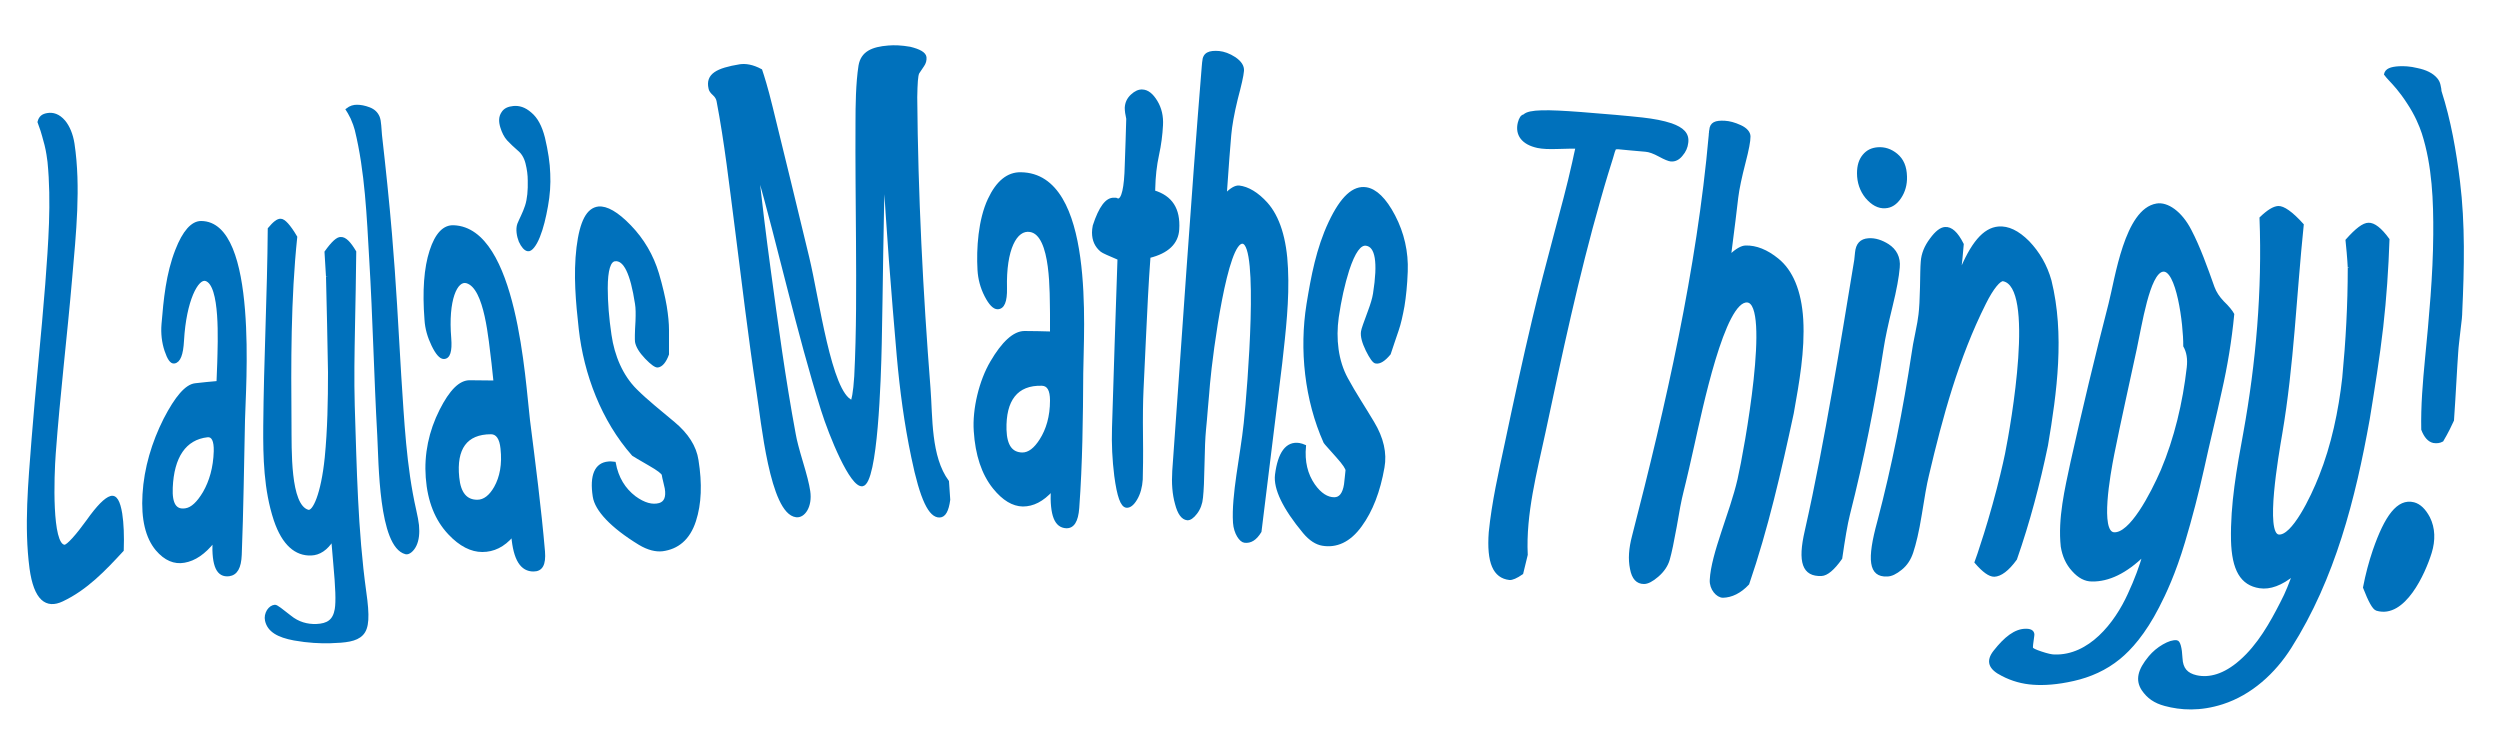
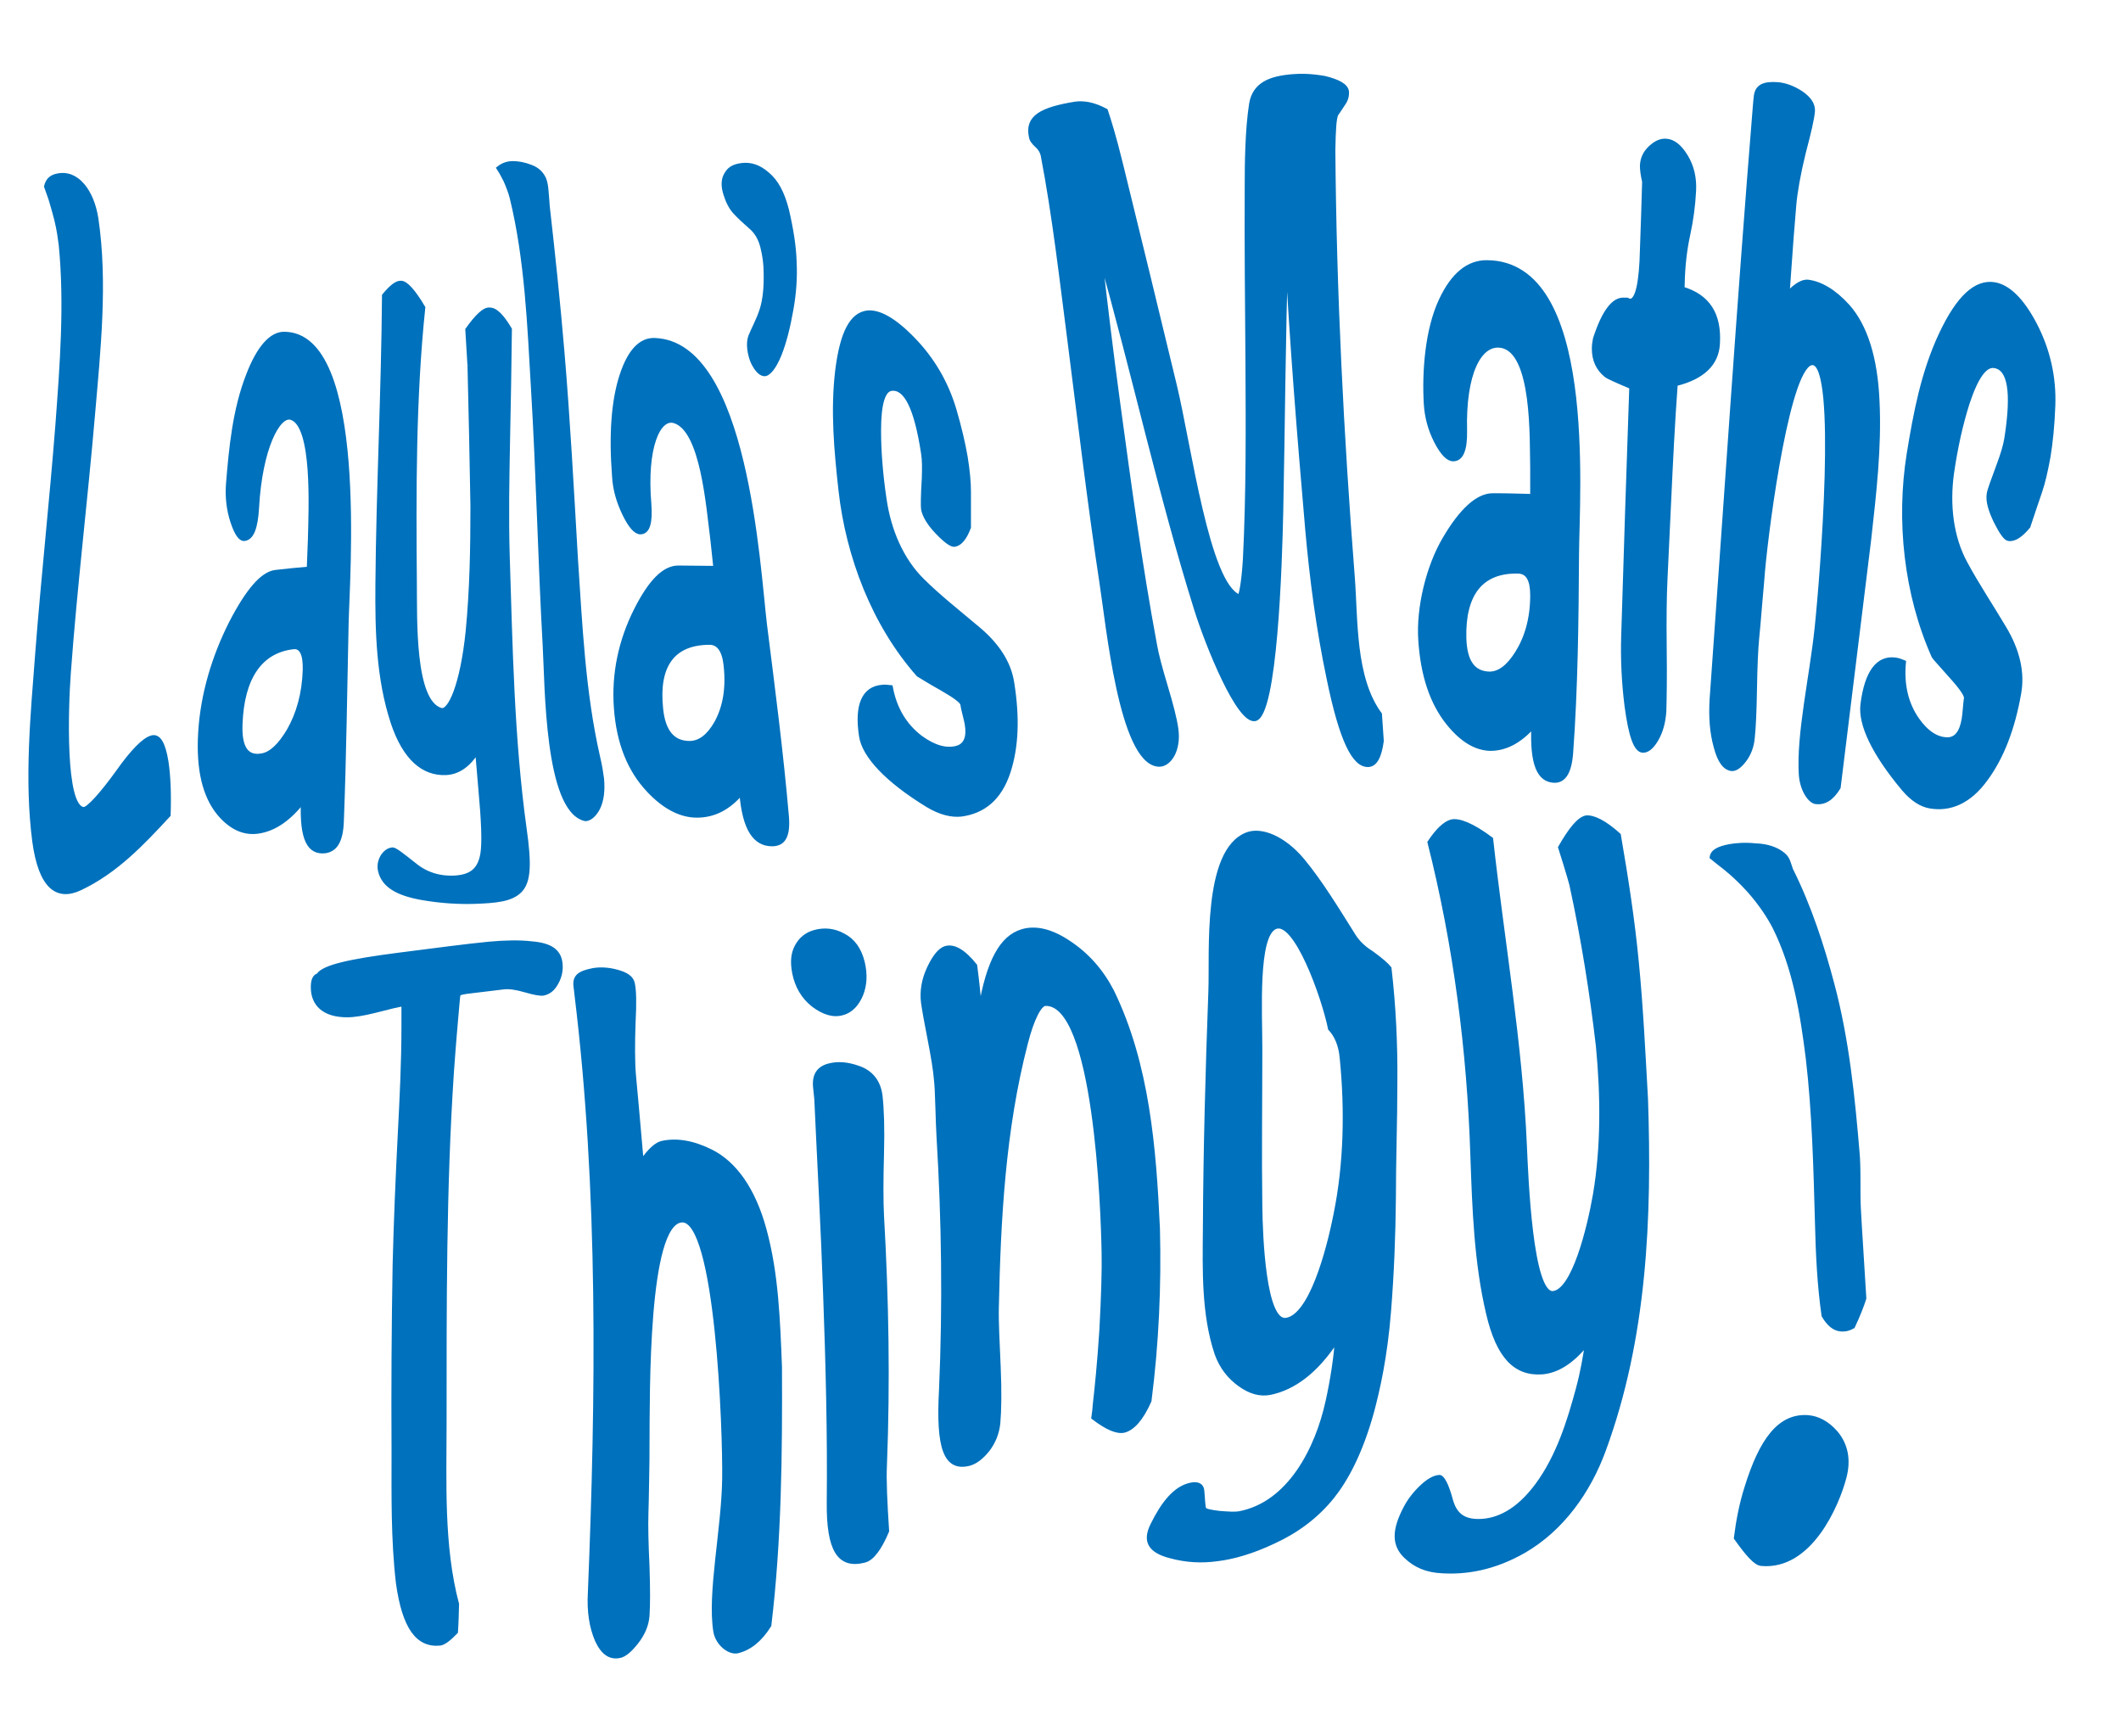
- <svg xmlns="http://www.w3.org/2000/svg" version="1.1" id="Layer_1" x="0px" y="0px" viewBox="0 0 1000 300" style="enable-background:new 0 0 1000 300;" xml:space="preserve">
+ <svg xmlns="http://www.w3.org/2000/svg" version="1.1" id="Layer_1" x="0px" y="0px" viewBox="0 0 578 473" style="enable-background:new 0 0 578 473;" xml:space="preserve">
  <g>
    <g>
-       <path style="fill:#0071BC;stroke:#0071BC;stroke-miterlimit:10;" d="M49,220.1c-7.2,7.8-14.4,15.4-24.1,20    c-6.3,3-10.9-0.3-12.6-12.8c-2.2-16.8-0.5-34.3,0.8-51.3c1.6-20.7,3.9-41.7,5.5-62.3c1.2-16.2,2.5-32.8,0.9-49    c-0.2-1.5-0.5-4-1.2-6.8c-0.7-2.8-1.3-4.6-1.6-5.7c-0.4-1.1-0.8-2.3-1.2-3.4c0.5-2,1.6-2.8,3.6-3.1c2-0.3,4.3,0.2,6.6,2.9    c1.7,2.1,3,5.1,3.6,8.9c2.6,17.4,0.6,36-0.9,53.4c-2,23.4-4.9,47.2-6.6,70.5c-0.7,9.3-1.6,36.6,4,37c1.2,0.1,5.1-4.3,9.2-10    c4.1-5.8,7.2-8.9,9.3-9.5c2-0.6,3.3,1.7,4.1,6.6C49,209.4,49.2,214.4,49,220.1z" />
-       <path style="fill:#0071BC;stroke:#0071BC;stroke-miterlimit:10;" d="M97.5,168.1c-0.4,17.8-0.6,36-1.3,53.8    c-0.2,5.2-1.7,7.7-4.6,8.1c-4.4,0.5-6.5-3.3-6.1-13.5c-3.8,4.8-7.7,7.4-11.8,8.1c-3.9,0.7-7.6-0.8-11-4.8    c-4-4.8-5.8-12.1-5.2-22.1c0.6-10.4,3.7-20.7,8.4-30c4.6-8.9,8.6-13.5,12.2-13.9s5.4-0.6,9-0.9c0.1-3.1,0.2-4.7,0.3-7.8    c0.2-8.5,1.3-31.3-5.1-33.2c-3.4-1-8.3,8.2-9.2,24.4c-0.3,5.5-1.4,8.3-3.4,8.6c-1.2,0.2-2.3-1.4-3.4-4.7    c-1.1-3.3-1.5-6.9-1.2-10.5c0.8-9.8,1.8-20.2,5.5-29.6c2.9-7.5,6.3-11.2,9.8-11.2C103,88.9,97.7,156,97.5,168.1z M86,180.5    c0.1-4.2-0.9-6.3-3-6.1c-9.1,1-13.9,8.4-14.4,20.7c-0.3,6.6,1.6,9.4,5.7,8.7c2.5-0.4,4.9-2.7,7.3-6.7    C84.2,192.6,85.8,187.1,86,180.5z" />
-       <path style="fill:#0071BC;stroke:#0071BC;stroke-miterlimit:10;" d="M142,100.7c-0.1,10-0.3,20.1-0.5,30.1    c-0.2,10.5-0.4,21-0.1,31.5c0.8,24.8,1.2,49.8,4.6,74.4c1.4,9.8,1.2,14.5-1.2,17c-2.4,2.5-6.6,2.9-12.7,3.1    c-4,0.1-8.8-0.1-14.4-1.1c-6.5-1.2-10.3-3.4-11.2-7.5c-0.3-1.4,0-2.7,0.7-3.9c0.8-1.2,1.7-1.8,2.8-1.9c0.7,0,2.7,1.6,6,4.2    c3.3,2.7,6.9,3.6,10.5,3.5c4.6-0.2,7.1-1.8,7.9-6.4c0.5-3.1,0.3-8.6-0.6-18.4c-0.3-3.6-0.6-6.9-0.8-9.4c-2.4,3.8-5.3,5.7-8.6,5.8    c-6,0.2-11.1-3.9-14.4-13.7c-4-12.1-4.3-25.1-4.2-37.6c0.2-25.8,1.6-52.6,1.8-78.9c2-2.4,3.5-3.6,4.7-3.5c1.3,0,3.4,2.2,6.1,6.8    c-2.6,24.8-2.5,50.4-2.3,75c0.1,9.9-0.6,32.4,7.1,34.6c2.3,0.7,5.7-6.7,7.2-21.4c1.1-11.3,1.3-22.7,1.3-34.1    c-0.2-12.8-0.5-25.6-0.8-38.3c0,0.2-0.2-3.2-0.6-9.8c2.7-3.8,4.7-5.6,6-5.5C138,95.2,139.8,97,142,100.7z" />
-       <path style="fill:#0071BC;stroke:#0071BC;stroke-miterlimit:10;" d="M167.1,210.1c0.3,3.2,0,5.9-1,8c-1,2.1-2.7,3.4-3.8,3.1    c-10.4-2.7-10.3-36.4-10.9-47.1c-1.3-23.2-1.8-47-3.2-70.2c-1-17.3-1.7-35.2-5.8-52c-0.3-1.2-0.9-2.9-1.7-4.7    c-0.9-1.8-1.5-2.8-1.9-3.4c1.4-1.1,2.7-1.4,4-1.4c1.4,0,3.1,0.3,4.9,1c1.8,0.7,3,1.8,3.7,3.5c0.3,0.8,0.5,1.9,0.6,3.3    c0.2,2.2,0.3,3.7,0.3,3.9c1.5,13.2,2.9,26.5,4,39.6c1.6,18.8,2.6,37.8,3.7,56.6c1.2,17.9,2,36.2,6,53.8    C166.6,206.6,166.9,208.6,167.1,210.1z" />
-       <path style="fill:#0071BC;stroke:#0071BC;stroke-miterlimit:10;" d="M211.5,168.1c2.2,17.4,4.5,35.1,6,52.5    c0.4,5.2-0.9,7.5-4.1,7.5c-4.7,0-7.6-4.1-8.4-13.9c-3.6,4.2-7.6,6.1-12.1,6.1c-4.3,0-8.8-2.2-13.2-6.9c-5.2-5.5-8.2-12.9-8.9-22.4    c-0.7-9.3,1.2-18.4,5.5-26.9c3.9-7.7,7.7-11.6,11.7-11.5c3.9,0,5.9,0.1,9.9,0.1c-0.3-3-0.5-4.5-0.8-7.5    c-1.2-9.2-2.7-30.2-10.4-32.4c-4.2-1.2-8,7.1-6.7,22.5c0.4,5.2-0.4,7.8-2.5,7.8c-1.3,0-2.8-1.7-4.4-5c-1.6-3.3-2.6-6.7-2.8-10.2    c-0.9-11.6-0.2-20.7,2-27.5c2.2-6.8,5.3-10,9.2-9.8C206.4,91.6,209.6,152.3,211.5,168.1z M200.7,179.4c-0.4-4.1-1.9-6.2-4.3-6.2    c-10,0-14.4,6.2-13.2,17.8c0.6,6.3,3.2,9.4,7.7,9.4c2.8,0,5.2-1.9,7.2-5.4C200.4,190.9,201.4,185.7,200.7,179.4z" />
-       <path style="fill:#0071BC;stroke:#0071BC;stroke-miterlimit:10;" d="M200.6,50.8c-0.7-2.3-0.6-4.1,0.4-5.6    c0.9-1.5,2.4-2.1,4.4-2.3c2.2-0.2,4.4,0.4,6.8,2.5c2.4,2,4.1,5.1,5.3,9.8c1.2,5.1,2,10.1,2.1,14.3c0.2,4.2-0.1,8.5-0.9,12.9    c-0.8,4.5-1.8,8.7-3.2,12.2c-1.4,3.5-3.1,5.6-4.3,5.4c-1.1-0.1-2.3-1.5-3.2-3.5c-0.8-2-1.3-4.8-0.6-6.8c0.7-1.8,2.2-4.5,3.1-7.3    c0.9-2.8,1.2-6.3,1.1-10.2c0-2.2-0.3-4.5-0.9-6.9c-0.6-2.4-1.7-4.2-3.3-5.5c-1.6-1.4-3-2.7-4.2-4    C202.1,54.6,201.2,52.8,200.6,50.8z" />
-       <path style="fill:#0071BC;stroke:#0071BC;stroke-miterlimit:10;" d="M278.9,184.1c1.5,9.4,1.2,17.4-1,24.2    c-2.4,7.4-7,10.9-12.9,11.7c-2.6,0.3-5.7-0.4-9.2-2.5c-11.3-6.9-17.4-13.6-18.2-18.9c-1.3-8.4,0.7-13.1,5.8-13.5    c0.7-0.1,1.5,0,2.4,0.1c1.1,6,3.9,10.5,8.1,13.7c3.7,2.7,7,3.6,9.9,2.8c2.3-0.7,3.2-2.8,2.6-6.4c-0.1-0.6-0.3-1.4-0.6-2.6    c-0.3-1.2-0.5-2.1-0.6-2.8c-0.1-0.7-1.9-2.1-5.4-4.1c-3.9-2.2-6.1-3.6-6.6-3.9c-12.2-13.8-19.2-32.4-21.2-50.3    c-1.2-10.8-2.2-21.7-0.9-32.6c1.3-10.5,4-15.4,8.3-15.9c3.2-0.3,7.4,2,12.6,7.4c5.2,5.4,8.9,11.7,11.1,19c1.5,5.1,2.5,9.5,3.1,13    c0.6,3.7,0.9,6.9,0.9,9.5c0,3.2,0,6.4,0,9.7c-1.1,3-2.5,4.6-4,4.8c-0.8,0.1-2.4-1-4.7-3.4c-2.3-2.4-3.6-4.6-3.9-6.4    c-0.1-0.8-0.1-3.6,0.2-8.3c0.1-2.8,0.1-5.1-0.2-6.9c-1.9-12.4-4.7-17.9-8.5-17.5c-2.2,0.2-3.4,3.9-3.4,11.3c0,5.7,0.5,12,1.5,18.7    c1.2,8.4,4.6,16.5,10.3,22.1c4.4,4.4,10,8.8,15.1,13.1C274.9,173.7,278.1,178.7,278.9,184.1z" />
-       <path style="fill:#0071BC;stroke:#0071BC;stroke-miterlimit:10;" d="M370.1,22.9c0.1,1.2-0.2,2.3-0.9,3.3c-1.2,1.8-1.9,2.9-2,3    c-0.5,1.1-0.7,4-0.8,9.7c0.3,38.8,2.3,78.1,5.3,116.4c0.9,11.5,0.1,27.4,7.4,37.3c0.2,3,0.3,4.4,0.5,7.3c-0.6,4.4-1.8,6.5-3.7,6.6    c-3.9,0.2-7.4-6.6-10.9-23.7c-2.8-13.3-4.6-26.9-5.8-40.4c-2.2-25.5-4.3-51.1-5.6-76.8c-0.8,23.9-0.9,48.2-1.4,71.9    c-0.3,14.3-1.6,55.5-7.2,56.5c-4.5,0.8-12.9-19.8-16.1-30c-9.8-31.3-17-64.5-26.1-96.5c1.5,13.3,3.1,26.6,4.9,39.8    c3,22.1,6,44.4,10.1,66.4c0.4,2.4,1.4,6.2,2.9,11.2c1.5,5,2.5,8.8,2.9,11.6c0.9,6.1-2.1,10.3-5.1,9.9    c-10.1-1.2-13.6-38.3-15.4-49.7c-3.3-21.7-5.9-43.9-8.7-65.8c-2.2-16.9-4.1-33.9-7.3-50.6c-0.2-0.9-0.7-1.8-1.6-2.6    c-0.9-0.8-1.5-1.6-1.6-2.4c-1.2-5.4,2.9-7.6,12.1-9.1c2.1-0.3,4.9,0,8.4,1.9c0.8,2.4,2.2,6.7,4.2,14.9c4.9,20,9.8,40,14.6,60    c4,16.6,8.9,54.2,17.5,57.5c0.3,0.1,1.1-3.4,1.5-10c0.9-17.9,0.8-36,0.7-53.9c-0.1-15.9-0.3-31.9-0.2-47.8    c0-6.3,0.1-15.5,1.2-22.5c0.9-5.3,5-7.1,11.5-7.6c2.3-0.2,5.2-0.1,8.6,0.5C367.7,20.1,369.9,21.3,370.1,22.9z" />
-       <path style="fill:#0071BC;stroke:#0071BC;stroke-miterlimit:10;" d="M432.8,149.3c-0.1,17.8-0.3,36.1-1.6,53.9    c-0.4,5.3-2,7.7-4.7,7.6c-4.2-0.2-6.1-4.6-5.7-14.8c-3.8,4.2-7.6,6.1-11.7,6.1c-3.9-0.1-7.7-2.3-11.5-7c-4.5-5.6-7-13.2-7.6-22.7    c-0.6-8.7,2.1-20,6.6-27.6c4.5-7.7,9-11.9,13.2-11.9c4.3,0,6.4,0.1,10.7,0.2c0-3.1,0-4.6,0-7.7c-0.2-7.6,0.6-31.6-8.4-33.1    c-5.8-1-10.2,7.4-9.8,23c0.1,5.3-1,7.9-3.3,7.9c-1.4,0-3-1.6-4.7-4.9c-1.7-3.3-2.6-6.8-2.8-10.3c-0.5-8.6,0.3-20.1,4.1-28.2    c3.3-7.1,7.6-10.5,12.7-10.4C437.7,69.7,432.9,132.2,432.8,149.3z M420.5,160.2c0-4.2-1.2-6.3-3.7-6.4c-10.2-0.3-15,6.2-14.7,18.1    c0.2,6.5,2.5,9.5,6.8,9.6c2.7,0,5.1-1.9,7.4-5.5C418.9,171.9,420.5,166.7,420.5,160.2z" />
-       <path style="fill:#0071BC;stroke:#0071BC;stroke-miterlimit:10;" d="M471.2,91.7c-0.3,5.5-4.2,9.2-11.5,11    c-0.8,10.7-1.3,21.4-1.8,32.1c-0.4,8.6-0.6,12.8-1,21.3c-0.2,4.2-0.3,10.5-0.2,18.5c0.1,8,0,13.6-0.1,17.2c-0.2,3-0.9,5.6-2.2,7.8    c-1.3,2.2-2.6,3.1-3.8,3c-1.9-0.2-3.3-4-4.4-12.3c-0.8-6.4-1.1-12.8-0.9-19.1c0.7-22.6,1.4-45.1,2.2-67.7c-4-1.7-6.3-2.7-6.9-3.2    c-2.2-1.8-3.3-4.2-3.3-7.3c0-0.8,0.1-1.7,0.3-2.7c2.4-7.4,5.1-10.9,8-10.7c0.2,0,0.6,0,0.8,0c0.3,0.1,0.6,0.3,0.8,0.3    c1.9,0.1,3-4.8,3.2-13.8c0.3-8,0.4-11.8,0.6-18.6c-0.4-1.7-0.6-3.2-0.6-4.4c0.1-1.9,0.8-3.5,2.3-4.9s2.9-2,4.3-1.9    c2,0.1,3.8,1.5,5.5,4.3s2.4,6,2.2,9.5c-0.2,3.8-0.7,7.8-1.6,11.9c-0.9,4.1-1.4,8.6-1.5,13.4c0,0.5,0,0.7-0.1,1.2    C468.5,78.7,471.7,83.6,471.2,91.7z" />
-       <path style="fill:#0071BC;stroke:#0071BC;stroke-miterlimit:10;" d="M504.1,212.6c-1.9,3.1-3.9,4.3-6.3,4    c-1.6-0.2-3.8-3.3-4.1-7.5c-0.7-11,2.9-26.6,4.3-39.9c1.6-15.2,6-71.3-0.9-72.2c-6.5-0.8-12.4,43.1-13.6,56.5    c-0.2,2.1-0.4,5.3-0.8,9.3c-0.3,4-0.6,7-0.8,9.1c-0.3,3.1-0.5,7.8-0.6,13.9c-0.1,6.1-0.3,10.4-0.6,13.2c-0.2,2.4-1,4.5-2.3,6.2    c-1.3,1.7-2.5,2.5-3.5,2.4c-1.9-0.2-3.4-2.2-4.4-6.1c-1.1-3.9-1.4-8.2-1.1-13.1c3.9-53.9,7.4-107.9,11.8-161.8    c0-0.3,0.1-0.7,0.1-1.1s0.1-0.8,0.1-0.9c0.2-3.2,2.3-4,6.2-3.7c1.9,0.2,4,0.9,6.3,2.4c2.3,1.6,3.3,3.2,3.2,5    c-0.2,2.2-1,5.6-2.5,11.3c-1.4,5.7-2.3,10.8-2.6,14.4c-0.4,4.6-1,12.1-1.8,23.9c2.2-2.3,4-3.3,5.4-3.2c3.5,0.4,7.3,2.6,11,6.7    c4.8,5.4,7.6,14.1,8.1,26c0.6,12.6-0.9,25.2-2.3,37.8C509.6,167.7,506.9,190.1,504.1,212.6z" />
-       <path style="fill:#0071BC;stroke:#0071BC;stroke-miterlimit:10;" d="M553.3,186.9c-1.7,9.7-4.7,17.4-9,23.3    c-4.6,6.4-9.9,8.5-15.3,7.6c-2.4-0.4-4.9-1.9-7.4-4.9c-8-9.6-11.8-17.5-11.1-23c1.1-8.7,4.2-13,9.2-12.2c0.7,0.1,1.5,0.4,2.2,0.7    c-0.6,6.3,0.7,11.4,3.6,15.6c2.6,3.7,5.4,5.4,8.2,5.4c2.3,0,3.8-1.8,4.4-5.6c0.1-0.6,0.2-1.5,0.3-2.7c0.1-1.2,0.2-2.2,0.3-2.9    c0.1-0.7-1.1-2.6-3.8-5.6c-2.9-3.3-4.7-5.2-5-5.7c-7.6-17-9.7-37.1-6.8-55.2c1.8-11.1,3.9-22.3,8.8-32.7    c4.8-10.2,9.6-14.4,14.6-13.6c3.7,0.6,7.5,4.1,11.1,11c3.6,6.9,5.3,14.4,5,22.2c-0.2,5.5-0.7,10.1-1.3,13.8    c-0.7,3.8-1.4,7-2.3,9.6c-1.1,3.1-2.1,6.3-3.2,9.5c-2.1,2.5-3.9,3.7-5.5,3.4c-0.8-0.1-2-1.8-3.5-4.8c-1.5-3.1-2.2-5.6-1.9-7.5    c0.1-0.9,1.1-3.6,2.8-8.2c1-2.7,1.7-5,2-6.9c2-12.7,0.9-19.1-3.2-19.7c-2.5-0.4-4.9,2.9-7.3,10.2c-1.8,5.7-3.2,12-4.2,18.9    c-1.2,8.6-0.2,17.5,3.7,24.6c3,5.6,7,11.6,10.5,17.5C553,175.3,554.3,181.3,553.3,186.9z" />
-       <path style="fill:#0071BC;stroke:#0071BC;stroke-miterlimit:10;" d="M674.8,57.1c-0.2,1.8-0.9,3.4-2.2,4.9    c-1.2,1.5-2.6,2.2-4.2,2.1c-0.9-0.1-2.4-0.7-4.6-1.9c-2.2-1.2-4.1-1.9-5.6-2c-4.1-0.3-7.4-0.7-9.9-0.9c-1.4-0.2-2.2-0.1-2.4,0.2    c-0.2,0.3-0.6,1.5-1.2,3.7c-1,3.2-2.7,8.5-5,16.7c-8.7,30.4-15.4,62-22,93c-3.4,15.8-7.9,32.7-7.1,49c-0.7,3-1.1,4.5-1.8,7.4    c-2.3,1.6-4,2.3-5,2.2c-6.1-0.7-8.7-6.4-7.8-18.6c1.2-12,3.9-23.8,6.4-35.5c3.5-16.6,7.1-33.3,11-49.7c2.7-11.5,5.8-23,8.8-34.4    c2.5-9.4,5.1-18.9,7.2-28.4c0.5-2.5,0.8-3.6,1.3-5.9c-1.4-0.1-4,0-7.9,0.1c-3.2,0.1-5.8,0-7.7-0.4c-6.1-1.3-8.6-4.9-7.5-9.5    c0.5-1.9,1.1-2.8,2.1-3c1.9-2,9.3-1.9,22.6-0.9c10.2,0.8,18.4,1.5,24.7,2.2c4.4,0.5,8.2,1.2,11.5,2.3    C673,51.4,675.3,53.5,674.8,57.1z" />
-       <path style="fill:#0071BC;stroke:#0071BC;stroke-miterlimit:10;" d="M699.2,233.5c-3.2,3.4-6.6,5-10,5.1c-2.3,0-5-3.1-4.8-6.6    c0.5-10.5,8-26.7,11.1-40.2c2.8-12.3,13.2-70.2,3.5-71.3c-9.5-1-18.7,43.9-21.8,57.7c-0.5,2.2-1.2,5.3-2.1,9.3    c-0.9,4-1.7,7.1-2.2,9.2c-0.8,3.1-1.7,7.9-2.7,13.9c-1.1,6.1-2,10.4-2.8,13.2c-0.7,2.4-2.2,4.6-4.4,6.5c-2.2,1.9-4,2.8-5.4,2.8    c-2.7,0-4.4-1.8-5.1-5.6c-0.8-3.8-0.5-8.1,0.8-13c13.5-52.3,25.9-106.6,30.7-160.5c0-0.3,0-0.6,0.1-1c0-0.4,0-0.7,0.1-0.9    c0.2-2.8,2-3.5,5.7-3.3c1.8,0.1,3.8,0.6,6.2,1.7s3.6,2.6,3.6,4.1c0,1.9-0.6,5.1-2,10.5c-1.4,5.4-2.5,10.5-2.9,13.9    c-0.5,4.4-1.4,11.8-2.9,23.4c2.7-2.5,4.8-3.7,6.4-3.7c4.1-0.1,8.4,1.6,12.7,5.1c5.6,4.5,9.1,12.5,9.8,24    c0.7,12.5-1.6,25.1-3.8,37.5C712,188.5,706.8,211.3,699.2,233.5z" />
-       <path style="fill:#0071BC;stroke:#0071BC;stroke-miterlimit:10;" d="M759.4,107c-0.3,3.6-1.2,8.7-2.9,15.6    c-1.7,6.9-2.9,12.5-3.5,16.4c-3.5,22.5-7.9,44.6-13.5,66.7c-1,3.9-2,10-3.1,17.6c-3.1,4.4-5.7,6.5-7.8,6.6    c-7.2,0.3-9.1-5-6.2-17.5c4.2-18.6,7.7-37.4,11-56.1c3.1-17.4,5.9-34.8,8.8-52.3c0.1-1,0.2-1.9,0.3-2.9c0.3-3.4,1.9-5.1,4.9-5.3    c2.6-0.2,5.3,0.7,7.8,2.3C758.1,100,759.8,102.9,759.4,107z M762.3,70.6c0.1,3.2-0.7,6-2.3,8.4c-1.6,2.4-3.6,3.7-5.9,3.8    c-2.7,0.2-5.2-1.2-7.5-3.9c-2.2-2.7-3.3-6-3.3-9.6c0-3,0.7-5.3,2.2-7.1c1.5-1.8,3.3-2.6,5.6-2.8c2.7-0.2,5.2,0.6,7.5,2.5    C761,63.9,762.2,66.7,762.3,70.6z" />
-       <path style="fill:#0071BC;stroke:#0071BC;stroke-miterlimit:10;" d="M806.3,223.6c-3.2,4.4-6.1,6.5-8.6,6.6    c-1.9,0-4.3-1.7-7.4-5.3c0.5-1.4,0.7-2,1.2-3.4c1.4-4.2,3.5-10.6,6-19.6c2.5-9,4.1-16,5-20.3c2.4-12,12.1-67.1-1.2-69.6    c-1.4-0.3-4.4,3.2-7.4,9.3c-10.9,21.7-17.3,45.3-22.8,68.7c-0.9,3.6-1.8,9-2.9,15.9c-1.1,6.8-2.3,11.7-3.4,15    c-0.9,2.7-2.3,4.9-4.4,6.6c-2.1,1.7-3.9,2.6-5.6,2.6c-6.8,0.3-7.6-6.1-3.4-21.4c5.9-22.4,10.3-44.8,13.8-67.7    c0.2-1.7,0.7-4.3,1.4-7.7c0.7-3.3,1.1-5.8,1.3-7.5c0.3-2.5,0.5-6.2,0.6-10.9c0.1-4.7,0.1-8,0.3-10.2c0.2-3.1,1.4-6.1,3.6-9    c2.1-2.9,4-4.3,5.6-4.4c2.4-0.2,4.7,1.8,7,6.4c-0.4,4.6-0.6,7-1.2,11.8c4.9-12.2,9.8-17.9,15.6-18.4c3.8-0.3,7.7,1.5,11.9,5.7    c4.1,4.3,7.1,9.4,8.8,15.5c5.3,21.5,2.2,44.4-1.4,65.8C815.5,193.5,811.5,208.7,806.3,223.6z" />
-       <path style="fill:#0071BC;stroke:#0071BC;stroke-miterlimit:10;" d="M893.2,125.7c-1,10.4-2.7,20.7-5,30.8    c-2.2,10.2-4.8,20.5-7,30.7c-2.2,9.9-4.8,19.9-7.7,29.6c-3.7,12.4-7.6,20.7-10.3,25.9c-5.5,10.7-11.1,16.9-15.5,20.5    c-5.5,4.5-11.7,7.2-18.3,8.7c-6.6,1.5-11.9,1.8-16.1,1.5c-4.3-0.3-8.4-1.4-12.4-3.5c-5-2.5-6.2-5.4-3-9.4    c4.1-5.2,8.2-8.6,12.6-8.5c2.1,0,3,0.9,2.7,2.4c-0.4,2.8-0.6,4.3-0.5,4.8c0.1,0.5,1.4,1.1,3.8,1.9c2.4,0.8,4.2,1.2,5.3,1.2    c14,0.4,24.4-12.7,29.8-24.6c2.7-5.8,4.7-11.3,6-15.9c-7.3,7.2-14.3,10.4-20.8,10.3c-2.7,0-5.2-1.3-7.6-4    c-2.4-2.6-3.8-5.8-4.4-9.5c-1.2-11.2,1.6-22.9,3.9-33.7c4.7-21.1,9.8-42.4,15.2-63.3c2.6-10.1,6.4-37.7,18.8-39.7    c4.1-0.7,9.6,2.9,13.4,10.3c3.5,6.7,6.4,14.8,9.2,22.7c0.8,2.2,2.1,4.1,3.8,5.9C891.3,122.9,892.6,124.6,893.2,125.7z M875.2,147    c0.4-3.5-0.1-6.3-1.4-8.6c0.1-8.6-2.8-31.4-8.8-30.2c-5.6,1.1-8.7,21.7-10.8,31.4c-3,14-6.2,28.1-9,42.1    c-1.6,8.1-5.7,31.1,0.3,31.7c6.7,0.6,15.1-15.6,19.3-25.2C870.2,175.4,873.6,161.1,875.2,147z" />
-       <path style="fill:#0071BC;stroke:#0071BC;stroke-miterlimit:10;" d="M955.3,95.8c-0.4,11.7-1.2,23.4-2.5,34.9    c-1.4,12.2-3.4,24.6-5.4,36.9c-5.7,31.8-13.8,63.7-31.3,91.3c-6.4,10.1-15.7,18.6-27.1,22.3c-9,2.9-16.7,2.4-23,0.7    c-4.1-1.1-6.8-3-8.9-6.1c-2.4-3.7-1.7-7.6,2.8-13c1.5-1.8,3.4-3.4,5.5-4.6c2.1-1.2,3.9-1.8,5.3-1.6c0.9,0.1,1.6,2.5,1.8,6.7    c0.2,4.2,2.1,6.4,6.1,7.3c5.1,1.1,11.1-0.4,17.6-6.1c7.2-6.3,12.1-15,16.3-23.2c2.3-4.3,3.8-8.5,5-11.6c-5,4.1-9.6,5.7-13.6,5.1    c-7.3-1.1-10.7-6.9-11-18.7c-0.3-14.3,2.3-28.8,4.9-42.8c5.1-28.2,7.6-57.1,6.5-86.1c2.9-2.8,5.2-4.2,7-4.3c2-0.1,5.3,2.1,9.7,7    c-2.9,28-3.9,56-8.6,83.6c-1.5,8.7-6.9,40-1,40.8c5.6,0.7,13.3-15.1,16.7-23.8c4.9-12.3,7.8-26,9.3-39.4    c1.4-14.7,2.2-29.1,2.2-43.9c0,0.2-0.1-3.6-0.9-11.1c3.9-4.4,6.7-6.5,8.7-6.5C949.5,89.5,952.2,91.5,955.3,95.8z" />
-       <path style="fill:#0071BC;stroke:#0071BC;stroke-miterlimit:10;" d="M972.2,221c-2.5,8.1-10.5,26.1-21.5,22.8    c-1.3-0.4-2.9-3.4-5-8.8c1-5.2,2.3-10.1,3.9-14.8c4.7-13.6,9.6-20.4,15.9-18.8c2.3,0.6,4.3,2.5,6,5.7    C973.6,211.3,973.7,216.1,972.2,221z M974.5,31.6c0.6,0.7,1,1.5,1.2,2.4c0.3,1.2,0.4,2.1,0.4,2.5c3.8,11.8,5.9,24,7.4,36.1    c2.1,17,1.7,34.7,0.9,52.1c0,1.3-0.2,3.7-0.7,7.4c-0.4,3.7-0.8,6.6-0.9,8.6c-0.5,6.7-0.9,15.9-1.7,27.4c-0.9,2-2.2,4.7-4.2,8.1    c-1.1,0.6-2.3,0.7-3.5,0.5c-1.8-0.4-3.3-2-4.4-4.9c-0.2-9.3,0.6-18.9,1.5-28.2c1.6-16.5,3.2-33.5,3.3-49.7    c0.1-13.4-0.4-27.6-4.6-40.7c-1-3-2.8-7.4-6-12.2c-3.1-4.8-5.7-7.5-7.2-9.1c-0.8-0.9-1.5-1.6-1.9-2.2c0.4-1.8,2.2-2.5,5.5-2.7    c1.9-0.1,4.4,0,7.2,0.7C970.3,28.4,972.9,29.7,974.5,31.6z" />
+       <path style="fill:#0071BC;stroke:#0071BC;stroke-miterlimit:10;" d="M46,222.1c-7.2,7.8-14.4,15.4-24.1,20    c-6.3,3-10.9-0.3-12.6-12.8c-2.2-16.8-0.5-34.3,0.8-51.3c1.6-20.7,3.9-41.7,5.5-62.3c1.2-16.2,2.5-32.8,0.9-49    c-0.2-1.5-0.5-4-1.2-6.8c-0.7-2.8-1.3-4.6-1.6-5.7c-0.4-1.1-0.8-2.3-1.2-3.4c0.5-2,1.6-2.8,3.6-3.1c2-0.3,4.3,0.2,6.6,2.9    c1.7,2.1,3,5.1,3.6,8.9c2.6,17.4,0.6,36-0.9,53.4c-2,23.4-4.9,47.2-6.6,70.5c-0.7,9.3-1.6,36.6,4,37c1.2,0.1,5.1-4.3,9.2-10    c4.1-5.8,7.2-8.9,9.3-9.5c2-0.6,3.3,1.7,4.1,6.6C46,211.4,46.2,216.4,46,222.1z" />
+       <path style="fill:#0071BC;stroke:#0071BC;stroke-miterlimit:10;" d="M94.5,170.1c-0.4,17.8-0.6,36-1.3,53.8    c-0.2,5.2-1.7,7.7-4.6,8.1c-4.4,0.5-6.5-3.3-6.1-13.5c-3.8,4.8-7.7,7.4-11.8,8.1c-3.9,0.7-7.6-0.8-11-4.8    c-4-4.8-5.8-12.1-5.2-22.1c0.6-10.4,3.7-20.7,8.4-30c4.6-8.9,8.6-13.5,12.2-13.9s5.4-0.6,9-0.9c0.1-3.1,0.2-4.7,0.3-7.8    c0.2-8.5,1.3-31.3-5.1-33.2c-3.4-1-8.3,8.2-9.2,24.4c-0.3,5.5-1.4,8.3-3.4,8.6c-1.2,0.2-2.3-1.4-3.4-4.7    c-1.1-3.3-1.5-6.9-1.2-10.5c0.8-9.8,1.8-20.2,5.5-29.6c2.9-7.5,6.3-11.2,9.8-11.2C100,90.9,94.7,158,94.5,170.1z M83,182.5    c0.1-4.2-0.9-6.3-3-6.1c-9.1,1-13.9,8.4-14.4,20.7c-0.3,6.6,1.6,9.4,5.7,8.7c2.5-0.4,4.9-2.7,7.3-6.7    C81.2,194.6,82.8,189.1,83,182.5z" />
+       <path style="fill:#0071BC;stroke:#0071BC;stroke-miterlimit:10;" d="M139,89.7c-0.1,10-0.3,20.1-0.5,30.1    c-0.2,10.5-0.4,21-0.1,31.5c0.8,24.8,1.2,49.8,4.6,74.4c1.4,9.8,1.2,14.5-1.2,17c-2.4,2.5-6.6,2.9-12.7,3.1    c-4,0.1-8.8-0.1-14.4-1.1c-6.5-1.2-10.3-3.4-11.2-7.5c-0.3-1.4,0-2.7,0.7-3.9c0.8-1.2,1.7-1.8,2.8-1.9c0.7,0,2.7,1.6,6,4.2    c3.3,2.7,6.9,3.6,10.5,3.5c4.6-0.2,7.1-1.8,7.9-6.4c0.5-3.1,0.3-8.6-0.6-18.4c-0.3-3.6-0.6-6.9-0.8-9.4c-2.4,3.8-5.3,5.7-8.6,5.8    c-6,0.2-11.1-3.9-14.4-13.7c-4-12.1-4.3-25.1-4.2-37.6c0.2-25.8,1.6-52.6,1.8-78.9c2-2.4,3.5-3.6,4.7-3.5c1.3,0,3.4,2.2,6.1,6.8    c-2.6,24.8-2.5,50.4-2.3,75c0.1,9.9-0.6,32.4,7.1,34.6c2.3,0.7,5.7-6.7,7.2-21.4c1.1-11.3,1.3-22.7,1.3-34.1    c-0.2-12.8-0.5-25.6-0.8-38.3c0,0.2-0.2-3.2-0.6-9.8c2.7-3.8,4.7-5.6,6-5.5C135,84.2,136.8,86,139,89.7z" />
+       <path style="fill:#0071BC;stroke:#0071BC;stroke-miterlimit:10;" d="M164.1,212.1c0.3,3.2,0,5.9-1,8c-1,2.1-2.7,3.4-3.8,3.1    c-10.4-2.7-10.3-36.4-10.9-47.1c-1.3-23.2-1.8-47-3.2-70.2c-1-17.3-1.7-35.2-5.8-52c-0.3-1.2-0.9-2.9-1.7-4.7    c-0.9-1.8-1.5-2.8-1.9-3.4c1.4-1.1,2.7-1.4,4-1.4c1.4,0,3.1,0.3,4.9,1c1.8,0.7,3,1.8,3.7,3.5c0.3,0.8,0.5,1.9,0.6,3.3    c0.2,2.2,0.3,3.7,0.3,3.9c1.5,13.2,2.9,26.5,4,39.6c1.6,18.8,2.6,37.8,3.7,56.6c1.2,17.9,2,36.2,6,53.8    C163.6,208.6,163.9,210.6,164.1,212.1z" />
+       <path style="fill:#0071BC;stroke:#0071BC;stroke-miterlimit:10;" d="M208.5,170.1c2.2,17.4,4.5,35.1,6,52.5    c0.4,5.2-0.9,7.5-4.1,7.5c-4.7,0-7.6-4.1-8.4-13.9c-3.6,4.2-7.6,6.1-12.1,6.1c-4.3,0-8.8-2.2-13.2-6.9c-5.2-5.5-8.2-12.9-8.9-22.4    c-0.7-9.3,1.2-18.4,5.5-26.9c3.9-7.7,7.7-11.6,11.7-11.5c3.9,0,5.9,0.1,9.9,0.1c-0.3-3-0.5-4.5-0.8-7.5    c-1.2-9.2-2.7-30.2-10.4-32.4c-4.2-1.2-8,7.1-6.7,22.5c0.4,5.2-0.4,7.8-2.5,7.8c-1.3,0-2.8-1.7-4.4-5c-1.6-3.3-2.6-6.7-2.8-10.2    c-0.9-11.6-0.2-20.7,2-27.5c2.2-6.8,5.3-10,9.2-9.8C203.4,93.6,206.6,154.3,208.5,170.1z M197.7,181.4c-0.4-4.1-1.9-6.2-4.3-6.2    c-10,0-14.4,6.2-13.2,17.8c0.6,6.3,3.2,9.4,7.7,9.4c2.8,0,5.2-1.9,7.2-5.4C197.4,192.9,198.4,187.7,197.7,181.4z" />
+       <path style="fill:#0071BC;stroke:#0071BC;stroke-miterlimit:10;" d="M197.6,52.8c-0.7-2.3-0.6-4.1,0.4-5.6    c0.9-1.5,2.4-2.1,4.4-2.3c2.2-0.2,4.4,0.4,6.8,2.5c2.4,2,4.1,5.1,5.3,9.8c1.2,5.1,2,10.1,2.1,14.3c0.2,4.2-0.1,8.5-0.9,12.9    c-0.8,4.5-1.8,8.7-3.2,12.2c-1.4,3.5-3.1,5.6-4.3,5.4c-1.1-0.1-2.3-1.5-3.2-3.5c-0.8-2-1.3-4.8-0.6-6.8c0.7-1.8,2.2-4.5,3.1-7.3    c0.9-2.8,1.2-6.3,1.1-10.2c0-2.2-0.3-4.5-0.9-6.9c-0.6-2.4-1.7-4.2-3.3-5.5c-1.6-1.4-3-2.7-4.2-4    C199.1,56.6,198.2,54.8,197.6,52.8z" />
+       <path style="fill:#0071BC;stroke:#0071BC;stroke-miterlimit:10;" d="M275.9,186.1c1.5,9.4,1.2,17.4-1,24.2    c-2.4,7.4-7,10.9-12.9,11.7c-2.6,0.3-5.7-0.4-9.2-2.5c-11.3-6.9-17.4-13.6-18.2-18.9c-1.3-8.4,0.7-13.1,5.8-13.5    c0.7-0.1,1.5,0,2.4,0.1c1.1,6,3.9,10.5,8.1,13.7c3.7,2.7,7,3.6,9.9,2.8c2.3-0.7,3.2-2.8,2.6-6.4c-0.1-0.6-0.3-1.4-0.6-2.6    c-0.3-1.2-0.5-2.1-0.6-2.8c-0.1-0.7-1.9-2.1-5.4-4.1c-3.9-2.2-6.1-3.6-6.6-3.9c-12.2-13.8-19.2-32.4-21.2-50.3    c-1.2-10.8-2.2-21.7-0.9-32.6c1.3-10.5,4-15.4,8.3-15.9c3.2-0.3,7.4,2,12.6,7.4c5.2,5.4,8.9,11.7,11.1,19c1.5,5.1,2.5,9.5,3.1,13    c0.6,3.7,0.9,6.9,0.9,9.5c0,3.2,0,6.4,0,9.7c-1.1,3-2.5,4.6-4,4.8c-0.8,0.1-2.4-1-4.7-3.4c-2.3-2.4-3.6-4.6-3.9-6.4    c-0.1-0.8-0.1-3.6,0.2-8.3c0.1-2.8,0.1-5.1-0.2-6.9c-1.9-12.4-4.7-17.9-8.5-17.5c-2.2,0.2-3.4,3.9-3.4,11.3c0,5.7,0.5,12,1.5,18.7    c1.2,8.4,4.6,16.5,10.3,22.1c4.4,4.4,10,8.8,15.1,13.1C271.9,175.7,275.1,180.7,275.9,186.1z" />
+       <path style="fill:#0071BC;stroke:#0071BC;stroke-miterlimit:10;" d="M367.1,24.9c0.1,1.2-0.2,2.3-0.9,3.3c-1.2,1.8-1.9,2.9-2,3    c-0.5,1.1-0.7,4-0.8,9.7c0.3,38.8,2.3,78.1,5.3,116.4c0.9,11.5,0.1,27.4,7.4,37.3c0.2,3,0.3,4.4,0.5,7.3c-0.6,4.4-1.8,6.5-3.7,6.6    c-3.9,0.2-7.4-6.6-10.9-23.7c-2.8-13.3-4.6-26.9-5.8-40.4c-2.2-25.5-4.3-51.1-5.6-76.8c-0.8,23.9-0.9,48.2-1.4,71.9    c-0.3,14.3-1.6,55.5-7.2,56.5c-4.5,0.8-12.9-19.8-16.1-30c-9.8-31.3-17-64.5-26.1-96.5c1.5,13.3,3.1,26.6,4.9,39.8    c3,22.1,6,44.4,10.1,66.4c0.4,2.4,1.4,6.2,2.9,11.2c1.5,5,2.5,8.8,2.9,11.6c0.9,6.1-2.1,10.3-5.1,9.9    c-10.1-1.2-13.6-38.3-15.4-49.7c-3.3-21.7-5.9-43.9-8.7-65.8c-2.2-16.9-4.1-33.9-7.3-50.6c-0.2-0.9-0.7-1.8-1.6-2.6    c-0.9-0.8-1.5-1.6-1.6-2.4c-1.2-5.4,2.9-7.6,12.1-9.1c2.1-0.3,4.9,0,8.4,1.9c0.8,2.4,2.2,6.7,4.2,14.9c4.9,20,9.8,40,14.6,60    c4,16.6,8.9,54.2,17.5,57.5c0.3,0.1,1.1-3.4,1.5-10c0.9-17.9,0.8-36,0.7-53.9c-0.1-15.9-0.3-31.9-0.2-47.8    c0-6.3,0.1-15.5,1.2-22.5c0.9-5.3,5-7.1,11.5-7.6c2.3-0.2,5.2-0.1,8.6,0.5C364.7,22.1,366.9,23.3,367.1,24.9z" />
+       <path style="fill:#0071BC;stroke:#0071BC;stroke-miterlimit:10;" d="M429.8,151.3c-0.1,17.8-0.3,36.1-1.6,53.9    c-0.4,5.3-2,7.7-4.7,7.6c-4.2-0.2-6.1-4.6-5.7-14.8c-3.8,4.2-7.6,6.1-11.7,6.1c-3.9-0.1-7.7-2.3-11.5-7c-4.5-5.6-7-13.2-7.6-22.7    c-0.6-8.7,2.1-20,6.6-27.6c4.5-7.7,9-11.9,13.2-11.9c4.3,0,6.4,0.1,10.7,0.2c0-3.1,0-4.6,0-7.7c-0.2-7.6,0.6-31.6-8.4-33.1    c-5.8-1-10.2,7.4-9.8,23c0.1,5.3-1,7.9-3.3,7.9c-1.4,0-3-1.6-4.7-4.9c-1.7-3.3-2.6-6.8-2.8-10.3c-0.5-8.6,0.3-20.1,4.1-28.2    c3.3-7.1,7.6-10.5,12.7-10.4C434.7,71.7,429.9,134.2,429.8,151.3z M417.5,162.2c0-4.2-1.2-6.3-3.7-6.4c-10.2-0.3-15,6.2-14.7,18.1    c0.2,6.5,2.5,9.5,6.8,9.6c2.7,0,5.1-1.9,7.4-5.5C415.9,173.9,417.5,168.7,417.5,162.2z" />
+       <path style="fill:#0071BC;stroke:#0071BC;stroke-miterlimit:10;" d="M468.2,93.7c-0.3,5.5-4.2,9.2-11.5,11    c-0.8,10.7-1.3,21.4-1.8,32.1c-0.4,8.6-0.6,12.8-1,21.3c-0.2,4.2-0.3,10.5-0.2,18.5c0.1,8,0,13.6-0.1,17.2c-0.2,3-0.9,5.6-2.2,7.8    c-1.3,2.2-2.6,3.1-3.8,3c-1.9-0.2-3.3-4-4.4-12.3c-0.8-6.4-1.1-12.8-0.9-19.1c0.7-22.6,1.4-45.1,2.2-67.7c-4-1.7-6.3-2.7-6.9-3.2    c-2.2-1.8-3.3-4.2-3.3-7.3c0-0.8,0.1-1.7,0.3-2.7c2.4-7.4,5.1-10.9,8-10.7c0.2,0,0.6,0,0.8,0c0.3,0.1,0.6,0.3,0.8,0.3    c1.9,0.1,3-4.8,3.2-13.8c0.3-8,0.4-11.8,0.6-18.6c-0.4-1.7-0.6-3.2-0.6-4.4c0.1-1.9,0.8-3.5,2.3-4.9s2.9-2,4.3-1.9    c2,0.1,3.8,1.5,5.5,4.3s2.4,6,2.2,9.5c-0.2,3.8-0.7,7.8-1.6,11.9c-0.9,4.1-1.4,8.6-1.5,13.4c0,0.5,0,0.7-0.1,1.2    C465.5,80.7,468.7,85.6,468.2,93.7z" />
+       <path style="fill:#0071BC;stroke:#0071BC;stroke-miterlimit:10;" d="M501.1,214.6c-1.9,3.1-3.9,4.3-6.3,4    c-1.6-0.2-3.8-3.3-4.1-7.5c-0.7-11,2.9-26.6,4.3-39.9c1.6-15.2,6-71.3-0.9-72.2c-6.5-0.8-12.4,43.1-13.6,56.5    c-0.2,2.1-0.4,5.3-0.8,9.3c-0.3,4-0.6,7-0.8,9.1c-0.3,3.1-0.5,7.8-0.6,13.9c-0.1,6.1-0.3,10.4-0.6,13.2c-0.2,2.4-1,4.5-2.3,6.2    c-1.3,1.7-2.5,2.5-3.5,2.4c-1.9-0.2-3.4-2.2-4.4-6.1c-1.1-3.9-1.4-8.2-1.1-13.1c3.9-53.9,7.4-107.9,11.8-161.8    c0-0.3,0.1-0.7,0.1-1.1s0.1-0.8,0.1-0.9c0.2-3.2,2.3-4,6.2-3.7c1.9,0.2,4,0.9,6.3,2.4c2.3,1.6,3.3,3.2,3.2,5    c-0.2,2.2-1,5.6-2.5,11.3c-1.4,5.7-2.3,10.8-2.6,14.4c-0.4,4.6-1,12.1-1.8,23.9c2.2-2.3,4-3.3,5.4-3.2c3.5,0.4,7.3,2.6,11,6.7    c4.8,5.4,7.6,14.1,8.1,26c0.6,12.6-0.9,25.2-2.3,37.8C506.6,169.7,503.9,192.1,501.1,214.6z" />
+       <path style="fill:#0071BC;stroke:#0071BC;stroke-miterlimit:10;" d="M550.3,188.9c-1.7,9.7-4.7,17.4-9,23.3    c-4.6,6.4-9.9,8.5-15.3,7.6c-2.4-0.4-4.9-1.9-7.4-4.9c-8-9.6-11.8-17.5-11.1-23c1.1-8.7,4.2-13,9.2-12.2c0.7,0.1,1.5,0.4,2.2,0.7    c-0.6,6.3,0.7,11.4,3.6,15.6c2.6,3.7,5.4,5.4,8.2,5.4c2.3,0,3.8-1.8,4.4-5.6c0.1-0.6,0.2-1.5,0.3-2.7c0.1-1.2,0.2-2.2,0.3-2.9    c0.1-0.7-1.1-2.6-3.8-5.6c-2.9-3.3-4.7-5.2-5-5.7c-7.6-17-9.7-37.1-6.8-55.2c1.8-11.1,3.9-22.3,8.8-32.7    c4.8-10.2,9.6-14.4,14.6-13.6c3.7,0.6,7.5,4.1,11.1,11c3.6,6.9,5.3,14.4,5,22.2c-0.2,5.5-0.7,10.1-1.3,13.8    c-0.7,3.8-1.4,7-2.3,9.6c-1.1,3.1-2.1,6.3-3.2,9.5c-2.1,2.5-3.9,3.7-5.5,3.4c-0.8-0.1-2-1.8-3.5-4.8c-1.5-3.1-2.2-5.6-1.9-7.5    c0.1-0.9,1.1-3.6,2.8-8.2c1-2.7,1.7-5,2-6.9c2-12.7,0.9-19.1-3.2-19.7c-2.5-0.4-4.9,2.9-7.3,10.2c-1.8,5.7-3.2,12-4.2,18.9    c-1.2,8.6-0.2,17.5,3.7,24.6c3,5.6,7,11.6,10.5,17.5C550,177.3,551.3,183.3,550.3,188.9z" />
+       <path style="fill:#0071BC;stroke:#0071BC;stroke-miterlimit:10;" d="M152.8,262.6c0.2,1.8-0.2,3.6-1.1,5.2c-0.9,1.7-2.1,2.7-3.7,3    c-0.9,0.1-2.5-0.2-4.9-0.9c-2.4-0.7-4.4-1-5.9-0.8c-4.1,0.5-7.4,0.9-9.9,1.2c-1.4,0.2-2.2,0.4-2.3,0.7c-0.1,0.3-0.2,1.6-0.4,3.8    c-0.3,3.4-0.8,8.9-1.4,17.3c-2.1,31.6-2,63.8-2,95.6c0,16.1-0.8,33.6,3.4,49.4c-0.1,3.1-0.1,4.6-0.3,7.6c-1.9,2-3.4,3.1-4.4,3.2    c-6.1,0.6-9.8-4.4-11.5-16.5c-1.4-12-1.2-24.1-1.2-36.1c-0.1-16.9,0-34,0.3-50.9c0.3-11.8,0.8-23.7,1.4-35.4    c0.5-9.7,1-19.5,1-29.3c0-2.5,0-3.7,0-6c-1.3,0.2-3.9,0.8-7.7,1.8c-3.2,0.8-5.7,1.2-7.6,1.2c-6.3,0-9.4-3-9.4-7.7    c0-2,0.5-3,1.5-3.3c1.4-2.3,8.7-3.9,21.9-5.6c10.2-1.3,18.4-2.4,24.6-3c4.4-0.4,8.3-0.5,11.7-0.1    C149.8,257.4,152.5,259,152.8,262.6z" />
+       <path style="fill:#0071BC;stroke:#0071BC;stroke-miterlimit:10;" d="M209.7,442.9c-2.5,4-5.4,6.3-8.7,7.1c-2.2,0.5-5.5-2-6.1-5.4    c-1.7-10.4,2.2-27.8,2.4-41.6c0.2-12.6-1.8-71.4-11.6-70.4c-9.6,1-9.1,46.8-9.2,61c0,2.2,0,5.4-0.1,9.6c-0.1,4.2-0.1,7.3-0.2,9.4    c-0.1,3.2,0,8,0.3,14.2c0.2,6.2,0.2,10.6,0,13.5c-0.2,2.5-1.2,4.9-3,7.2c-1.8,2.3-3.4,3.6-4.7,3.8c-2.6,0.5-4.6-0.9-6.2-4.4    c-1.5-3.5-2.2-7.8-1.9-12.9c2.2-53.9,2.9-109.7-3.7-163.4c0-0.3-0.1-0.6-0.1-1c-0.1-0.4-0.1-0.7-0.1-0.8c-0.4-2.8,1.2-3.8,4.8-4.5    c1.7-0.3,3.9-0.3,6.5,0.4s4.1,1.7,4.4,3.3c0.4,1.9,0.5,5.1,0.2,10.7c-0.2,5.6-0.2,10.7,0.1,14.2c0.4,4.4,1.1,11.8,2.1,23.5    c2.1-3,3.9-4.6,5.4-5c4-0.9,8.5-0.2,13.5,2.3c6.4,3.2,11.6,10.3,14.6,21.4c3.3,12.1,3.7,24.8,4.2,37.4    C212.7,396.2,212.5,419.6,209.7,442.9z" />
+       <path style="fill:#0071BC;stroke:#0071BC;stroke-miterlimit:10;" d="M240,298.6c0.4,3.5,0.6,8.8,0.4,15.9    c-0.2,7.1-0.2,12.8,0,16.7c1.3,22.7,1.7,45.3,0.8,68.1c-0.2,4,0.1,10.2,0.6,17.9c-2.1,5-4.2,7.6-6.2,8.1c-7,1.8-9.9-3-9.8-15.8    c0.2-19-0.3-38.2-1-57.2c-0.6-17.6-1.6-35.3-2.4-52.9c-0.1-1-0.2-1.9-0.3-2.9c-0.4-3.4,0.8-5.4,3.7-6.2c2.6-0.7,5.3-0.4,8.1,0.6    C237.2,292,239.5,294.5,240,298.6z M235.2,262.4c0.7,3.1,0.6,6-0.5,8.7c-1.1,2.6-2.8,4.4-5,5c-2.6,0.8-5.3-0.1-8.1-2.2    c-2.8-2.2-4.5-5.2-5.2-8.7c-0.6-3-0.4-5.4,0.7-7.4c1.1-2,2.7-3.3,4.9-3.9c2.6-0.7,5.2-0.5,7.8,0.9    C232.5,256.2,234.3,258.6,235.2,262.4z" />
+       <path style="fill:#0071BC;stroke:#0071BC;stroke-miterlimit:10;" d="M313.3,381.7c-2.2,5-4.6,7.6-7,8.2c-1.9,0.4-4.6-0.7-8.4-3.6    c0.2-1.4,0.3-2.1,0.4-3.6c0.5-4.4,1.2-11.1,1.8-20.4c0.5-9.3,0.7-16.5,0.6-20.9c-0.2-12.3-2.2-68.2-15.8-67.8    c-1.5,0-3.6,4-5.3,10.7c-6.1,23.5-7.4,47.9-7.9,72c-0.1,3.7,0.2,9.2,0.5,16.1c0.3,6.9,0.2,12-0.1,15.4c-0.3,2.8-1.3,5.2-2.9,7.3    c-1.7,2.1-3.3,3.3-5,3.8c-6.6,1.7-8.7-4.3-7.8-20.3c1-23.1,0.7-46-0.7-69.1c-0.1-1.8-0.2-4.4-0.3-7.8c-0.1-3.4-0.2-5.9-0.4-7.6    c-0.2-2.5-0.8-6.2-1.7-10.8c-0.9-4.6-1.5-7.9-1.8-10c-0.4-3.1,0.1-6.3,1.6-9.5c1.5-3.2,3-5,4.5-5.5c2.3-0.7,5,0.8,8.2,4.8    c0.6,4.6,0.8,6.9,1.3,11.8c2.2-13,5.8-19.5,11.4-21.2c3.6-1.1,7.9-0.2,12.8,3.1c5,3.3,8.9,7.7,11.8,13.3    c9.7,19.9,11.5,42.9,12.5,64.7C316,350.4,315.3,366.1,313.3,381.7z" />
+       <path style="fill:#0071BC;stroke:#0071BC;stroke-miterlimit:10;" d="M378.7,263.8c1.2,10.3,1.7,20.8,1.6,31.2    c0,10.5-0.4,21.1-0.4,31.5c-0.1,10.2-0.5,20.5-1.3,30.5c-1,12.9-3.1,21.8-4.6,27.5c-3.2,11.7-7.3,18.9-10.8,23.3    c-4.4,5.5-9.9,9.5-16,12.3c-6.1,2.9-11.3,4.3-15.4,4.8c-4.3,0.6-8.5,0.4-12.9-0.8c-5.4-1.4-7.2-4-4.9-8.6    c2.9-5.9,6.2-10.1,10.5-11c2-0.4,3.1,0.2,3.2,1.8c0.2,2.8,0.3,4.3,0.5,4.8c0.2,0.5,1.6,0.8,4.1,1.1c2.5,0.2,4.3,0.3,5.4,0.1    c13.7-2.6,21.2-17.6,24-30.3c1.4-6.3,2.2-12,2.6-16.8c-5.6,8.6-11.8,13.1-18.2,14.4c-2.7,0.5-5.4-0.2-8.3-2.3    c-2.9-2.1-5-4.8-6.3-8.4c-3.6-10.7-3.3-22.8-3.2-33.8c0.1-21.6,0.7-43.5,1.5-65.1c0.4-10.4-1.7-38.2,10-42.7    c3.8-1.5,10,0.8,15.3,7.2c4.8,5.8,9.3,13.2,13.7,20.2c1.2,2,2.9,3.6,5,4.9C376.3,261.4,377.9,262.8,378.7,263.8z M365.6,288.4    c-0.3-3.5-1.4-6.2-3.2-8.1c-1.7-8.5-9.4-30.1-14.9-27.6c-5.2,2.3-4,23-4,32.9c0,14.3-0.2,28.8,0,43.1c0.1,8.3,1,31.6,6.9,30.9    c6.7-0.8,11.5-18.5,13.5-28.7C366.7,317.2,367,302.5,365.6,288.4z" />
+       <path style="fill:#0071BC;stroke:#0071BC;stroke-miterlimit:10;" d="M441.2,227.5c2,11.6,3.8,23.1,4.9,34.7    c1.2,12.2,1.8,24.8,2.5,37.2c1.1,32.3-0.2,65.1-11.5,95.8c-4.1,11.2-11.4,21.5-21.8,27.5c-8.2,4.7-15.8,5.9-22.3,5.5    c-4.2-0.2-7.3-1.5-10-4.1c-3.2-3.1-3.3-7.1,0-13.3c1.1-2.1,2.6-4,4.4-5.7c1.8-1.7,3.4-2.6,4.8-2.7c0.9-0.1,2.1,2.1,3.2,6.2    c1.1,4.1,3.4,5.8,7.5,5.8c5.2,0,10.7-2.7,15.9-9.7c5.7-7.7,8.7-17.2,11.1-26.1c1.3-4.7,2-9.1,2.5-12.4c-4.1,5.1-8.2,7.5-12.2,7.8    c-7.4,0.5-12-4.5-14.7-16c-3.3-13.9-3.8-28.7-4.3-42.9c-0.9-28.7-4.6-57.5-11.7-85.6c2.2-3.3,4.2-5.2,6-5.7    c2-0.5,5.7,0.9,10.9,4.8c3.1,28,8,55.6,9.2,83.6c0.4,8.8,1.6,40.5,7.6,40.1c5.6-0.5,9.8-17.6,11.4-26.8c2.2-13,2.1-27,0.8-40.5    c-1.7-14.6-4-28.9-7.1-43.4c0.1,0.2-0.9-3.5-3.2-10.7c2.9-5.1,5.2-7.8,7.1-8.2C434.2,222.5,437.2,223.9,441.2,227.5z" />
+       <path style="fill:#0071BC;stroke:#0071BC;stroke-miterlimit:10;" d="M502.7,402.5c-2,7.7-9.4,24.9-22.7,23.7    c-1.6-0.1-3.8-2.6-7-7.1c0.6-4.8,1.5-9.4,2.9-13.8c4-12.9,9-19.7,16.7-19.2c2.8,0.2,5.4,1.6,7.7,4.2    C503.2,393.7,503.9,397.9,502.7,402.5z M486,232.8c0.7,0.6,1.1,1.2,1.4,2c0.4,1.1,0.6,1.8,0.7,2.1c5,10,8.5,20.7,11.3,31.3    c4,15,5.6,30.7,6.9,46.4c0.1,1.1,0.2,3.4,0.2,6.7c0,3.3,0,6,0.1,7.8c0.3,6.1,0.9,14.3,1.5,24.7c-0.6,1.9-1.6,4.5-3.1,7.7    c-1,0.6-2.1,0.9-3.3,0.8c-1.8-0.1-3.4-1.4-4.8-3.8c-1.2-8.3-1.6-17-1.8-25.3c-0.4-14.9-0.8-30.3-2.5-44.8    c-1.5-12-3.5-24.6-9.1-35.8c-1.3-2.5-3.6-6.2-7.1-10.1c-3.6-3.9-6.3-6-7.9-7.2c-0.9-0.7-1.6-1.3-2.1-1.7c0.2-1.6,1.8-2.5,5-3.1    c1.8-0.3,4.2-0.5,7-0.2C481.6,230.4,484.2,231.3,486,232.8z" />
    </g>
  </g>
</svg>
